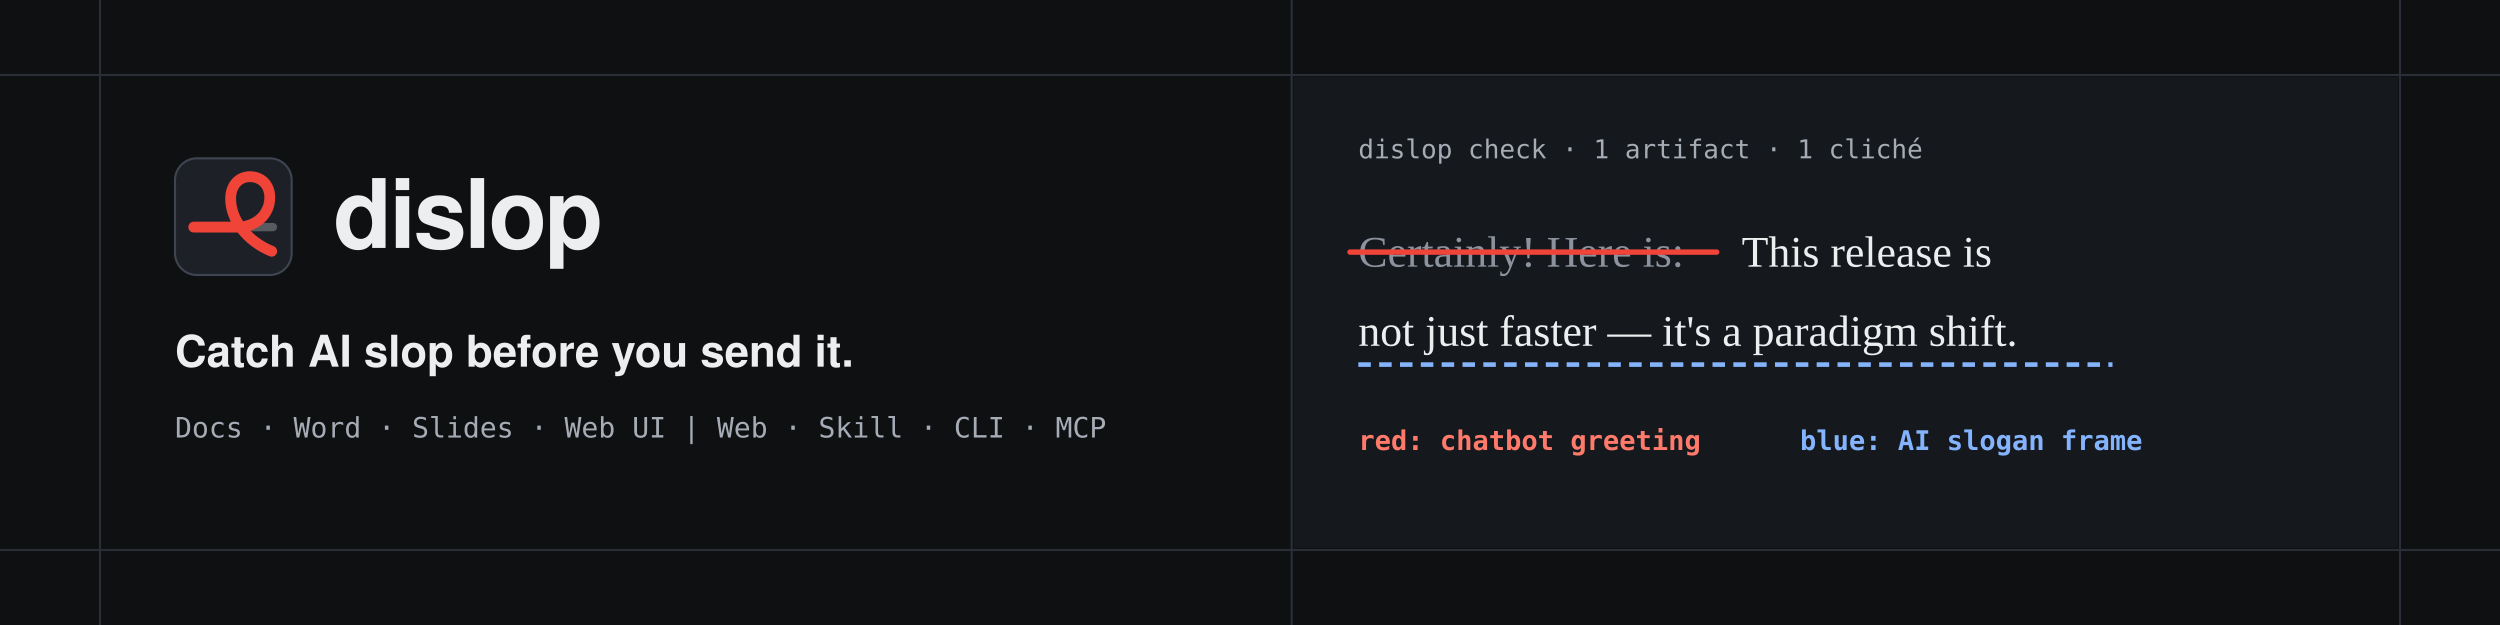
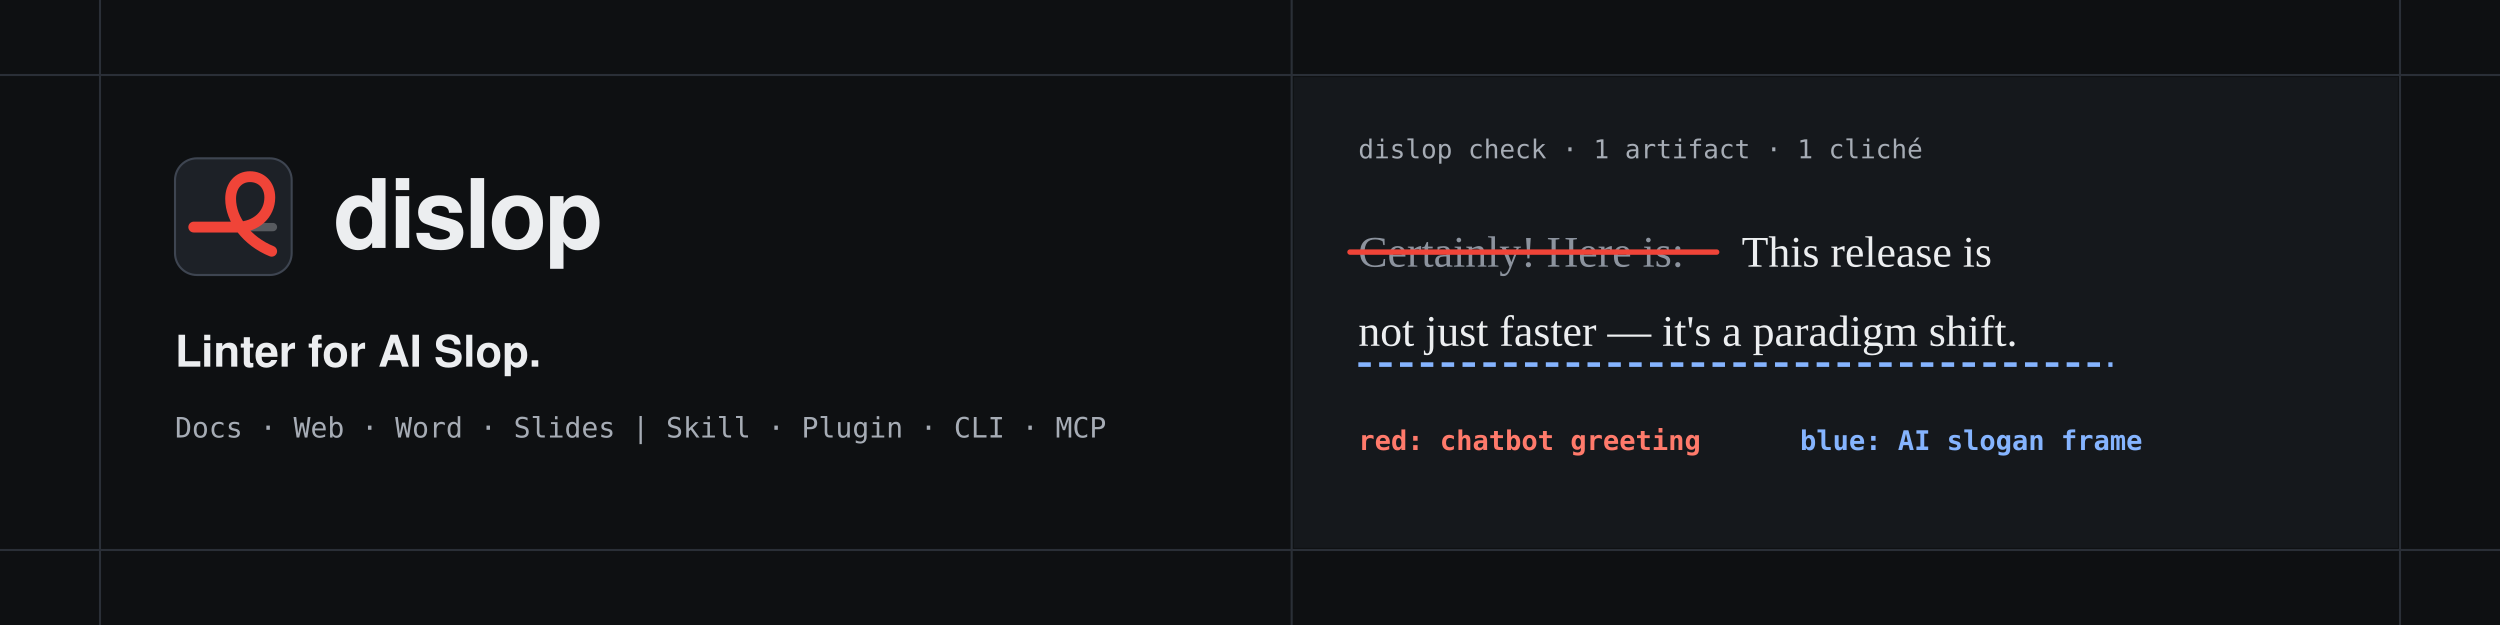
- <svg xmlns="http://www.w3.org/2000/svg" viewBox="0 0 1200 300" width="1200" height="300" fill="none" role="img" aria-label="dislop — Catch AI slop before you send it">
+ <svg xmlns="http://www.w3.org/2000/svg" viewBox="0 0 1200 300" width="1200" height="300" fill="none" role="img" aria-label="dislop — Linter for AI Slop">
  <rect width="1200" height="300" fill="#0E1012" />
  <line x1="48" y1="0" x2="48" y2="300" stroke="#2A2F37" stroke-width="1" />
  <line x1="620" y1="0" x2="620" y2="300" stroke="#2A2F37" stroke-width="1" />
  <line x1="1152" y1="0" x2="1152" y2="300" stroke="#2A2F37" stroke-width="1" />
  <line x1="0" y1="36" x2="1200" y2="36" stroke="#2A2F37" stroke-width="1" />
  <line x1="0" y1="264" x2="1200" y2="264" stroke="#2A2F37" stroke-width="1" />
  <g transform="translate(84, 76)">
    <rect width="56" height="56" rx="10.5" fill="#1D2127" stroke="#3E4551" stroke-width="1" />
    <line x1="9" y1="33" x2="47" y2="33" stroke="#ECEEF0" stroke-width="4" stroke-linecap="round" stroke-opacity="0.28" />
    <path d="M9 33H30C39 33 45.5 26.8 45.5 18.8C45.5 12.6 41.3 8.8 36 8.8C30.5 8.8 26.7 13.1 26.7 19.4C26.7 29.5 34.6 39.8 46.4 44.6" stroke="#F04438" stroke-width="5.2" stroke-linecap="round" stroke-linejoin="round" />
    <text x="76" y="43" fill="#ECEEF0" font-family="-apple-system, BlinkMacSystemFont, 'Segoe UI', Helvetica, Arial, sans-serif" font-size="46" font-weight="700" letter-spacing="-1.2">dislop</text>
  </g>
-   <text x="84" y="176" fill="#ECEEF0" font-family="-apple-system, BlinkMacSystemFont, 'Segoe UI', Helvetica, Arial, sans-serif" font-size="21" font-weight="600">Catch AI slop before you send it.</text>
-   <text x="84" y="210" fill="#A6ACB5" font-family="ui-monospace, SFMono-Regular, Menlo, Consolas, monospace" font-size="13.5">Docs · Word · Slides · Web UI  |  Web · Skill · CLI · MCP</text>
+   <text x="84" y="176" fill="#ECEEF0" font-family="-apple-system, BlinkMacSystemFont, 'Segoe UI', Helvetica, Arial, sans-serif" font-size="21" font-weight="600">Linter for AI Slop.</text>
+   <text x="84" y="210" fill="#A6ACB5" font-family="ui-monospace, SFMono-Regular, Menlo, Consolas, monospace" font-size="13.5">Docs · Web · Word · Slides  |  Skill · Plugin · CLI · MCP</text>
  <rect x="621" y="37" width="530" height="226" fill="#15181C" />
  <text x="652" y="76" fill="#A6ACB5" font-family="ui-monospace, SFMono-Regular, Menlo, Consolas, monospace" font-size="12.5">dislop check  ·  1 artifact  ·  1 cliché</text>
  <text x="652" y="128" fill="#8C939E" font-family="Georgia, 'Times New Roman', serif" font-size="21">Certainly! Here is:</text>
  <line x1="648" y1="121" x2="824" y2="121" stroke="#F04438" stroke-width="2.6" stroke-linecap="round" />
  <text x="836" y="128" fill="#ECEEF0" font-family="Georgia, 'Times New Roman', serif" font-size="21">This release is</text>
  <text x="652" y="166" fill="#ECEEF0" font-family="Georgia, 'Times New Roman', serif" font-size="21">not just faster — it's a paradigm shift.</text>
  <line x1="652" y1="175" x2="1014" y2="175" stroke="#85B4FF" stroke-width="2.2" stroke-dasharray="6 4" />
  <text x="652" y="216" fill="#FF7A6B" font-family="ui-monospace, SFMono-Regular, Menlo, Consolas, monospace" font-size="13" font-weight="600">red: chatbot greeting</text>
  <text x="864" y="216" fill="#85B4FF" font-family="ui-monospace, SFMono-Regular, Menlo, Consolas, monospace" font-size="13" font-weight="600">blue: AI slogan frame</text>
</svg>
